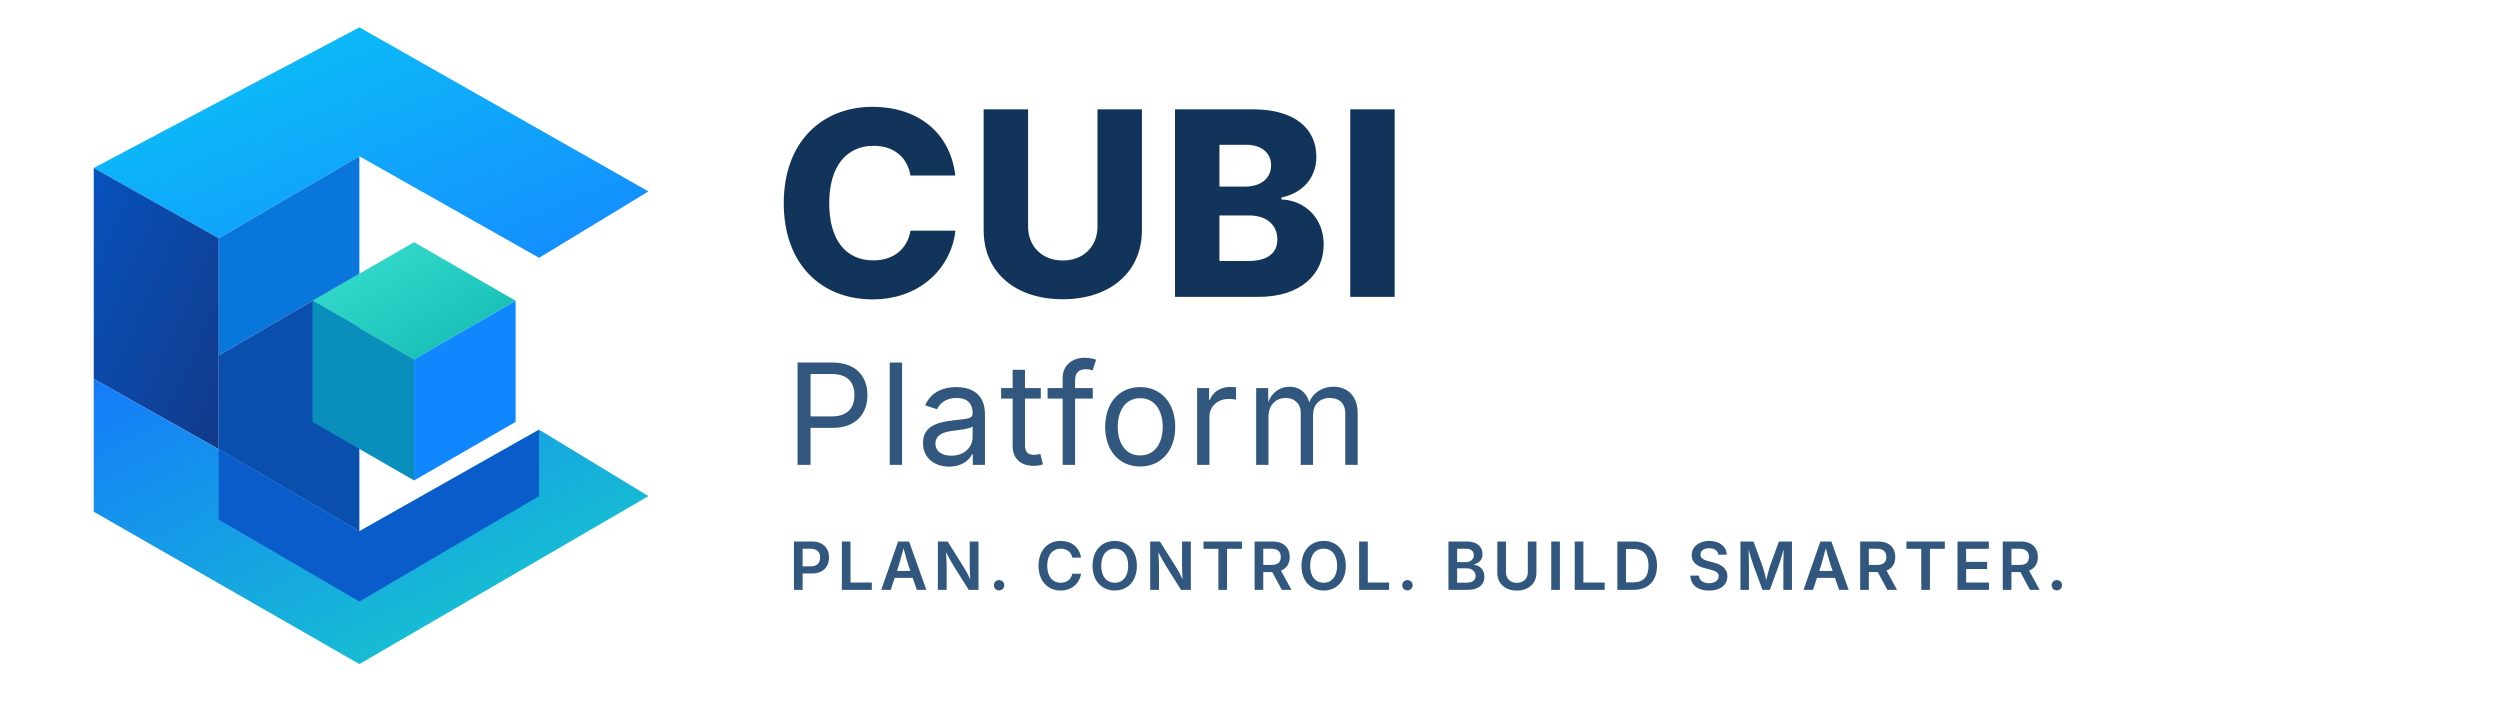
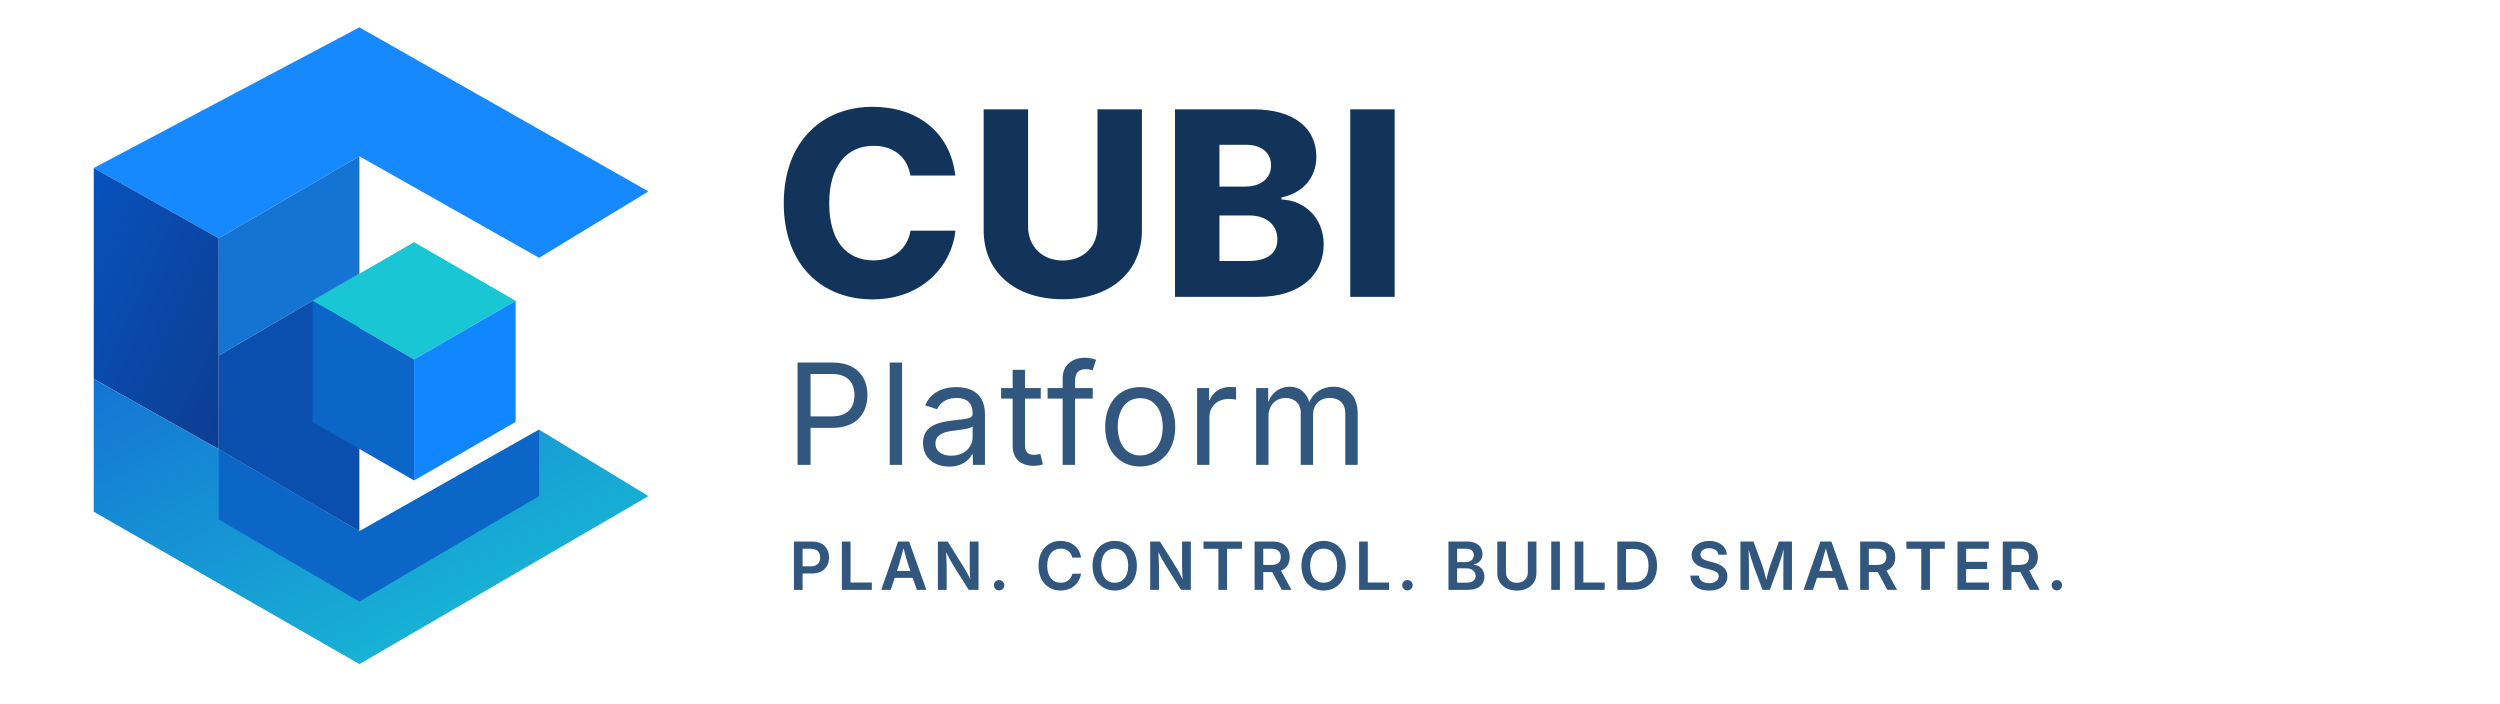
<svg xmlns="http://www.w3.org/2000/svg" viewBox="0 0 640 180" role="img" aria-labelledby="title desc">
  <defs>
    <linearGradient id="top" x1="0" y1="0" x2="1" y2="1">
-       <stop stop-color="#08C8F5" />
+       <stop stop-color="#1689FF" />
      <stop offset="1" stop-color="#1689FF" />
    </linearGradient>
    <linearGradient id="side" x1="0" y1="0" x2="1" y2="1">
      <stop stop-color="#0752BD" />
-       <stop offset="1" stop-color="#123A8A" />
+       <stop offset="1" stop-color="#0D3D91" />
    </linearGradient>
    <linearGradient id="bottom" x1="0" y1="0" x2="1" y2="1">
-       <stop stop-color="#147BFA" />
-       <stop offset="1" stop-color="#18D3C5" />
+       <stop stop-color="#1474D4" />
+       <stop offset="1" stop-color="#19C7D4" />
    </linearGradient>
    <linearGradient id="cubeTop" x1="0" y1="0" x2="1" y2="1">
-       <stop stop-color="#39E0D0" />
-       <stop offset="1" stop-color="#12B8B1" />
+       <stop stop-color="#19C7D4" />
+       <stop offset="1" stop-color="#19C7D4" />
    </linearGradient>
  </defs>
  <g transform="translate(8 4)">
    <path d="M84 3 158 45 130 62 84 36 48 57 16 39Z" fill="url(#top)" />
    <path d="M16 39 48 57 48 111 16 93Z" fill="url(#side)" />
    <path d="M16 93 48 111 84 132 130 106 158 123 84 166 16 127Z" fill="url(#bottom)" />
-     <path d="M48 57 84 36 84 66 48 87Z" fill="#0876DB" />
+     <path d="M48 57 84 36 84 66 48 87Z" fill="#1474D4" />
    <path d="M48 87 84 66 84 132 48 111Z" fill="#0B4FAE" />
-     <path d="M48 111 84 132 130 106 130 123 84 150 48 129Z" fill="#0B5CCB" />
+     <path d="M48 111 84 132 130 106 130 123 84 150 48 129Z" fill="#0B66C8" />
    <path d="M72 73 98 58 124 73 98 88Z" fill="url(#cubeTop)" />
-     <path d="M72 73 98 88 98 119 72 104Z" fill="#0A8FBC" />
+     <path d="M72 73 98 88 98 119 72 104Z" fill="#0B66C8" />
    <path d="M98 88 124 73 124 104 98 119Z" fill="#1187FF" />
  </g>
  <text x="198" y="76" font-family="Inter, Segoe UI, Arial, sans-serif" font-size="66" font-weight="800" letter-spacing="1" fill="#12345A">CUBI</text>
  <text x="201" y="119" font-family="Inter, Segoe UI, Arial, sans-serif" font-size="36" font-weight="400" letter-spacing="1" fill="#31577F">Platform</text>
  <text x="202" y="151" font-family="Inter, Segoe UI, Arial, sans-serif" font-size="17" font-weight="600" letter-spacing="1.3" fill="#31577F">PLAN. CONTROL. BUILD SMARTER.</text>
</svg>
